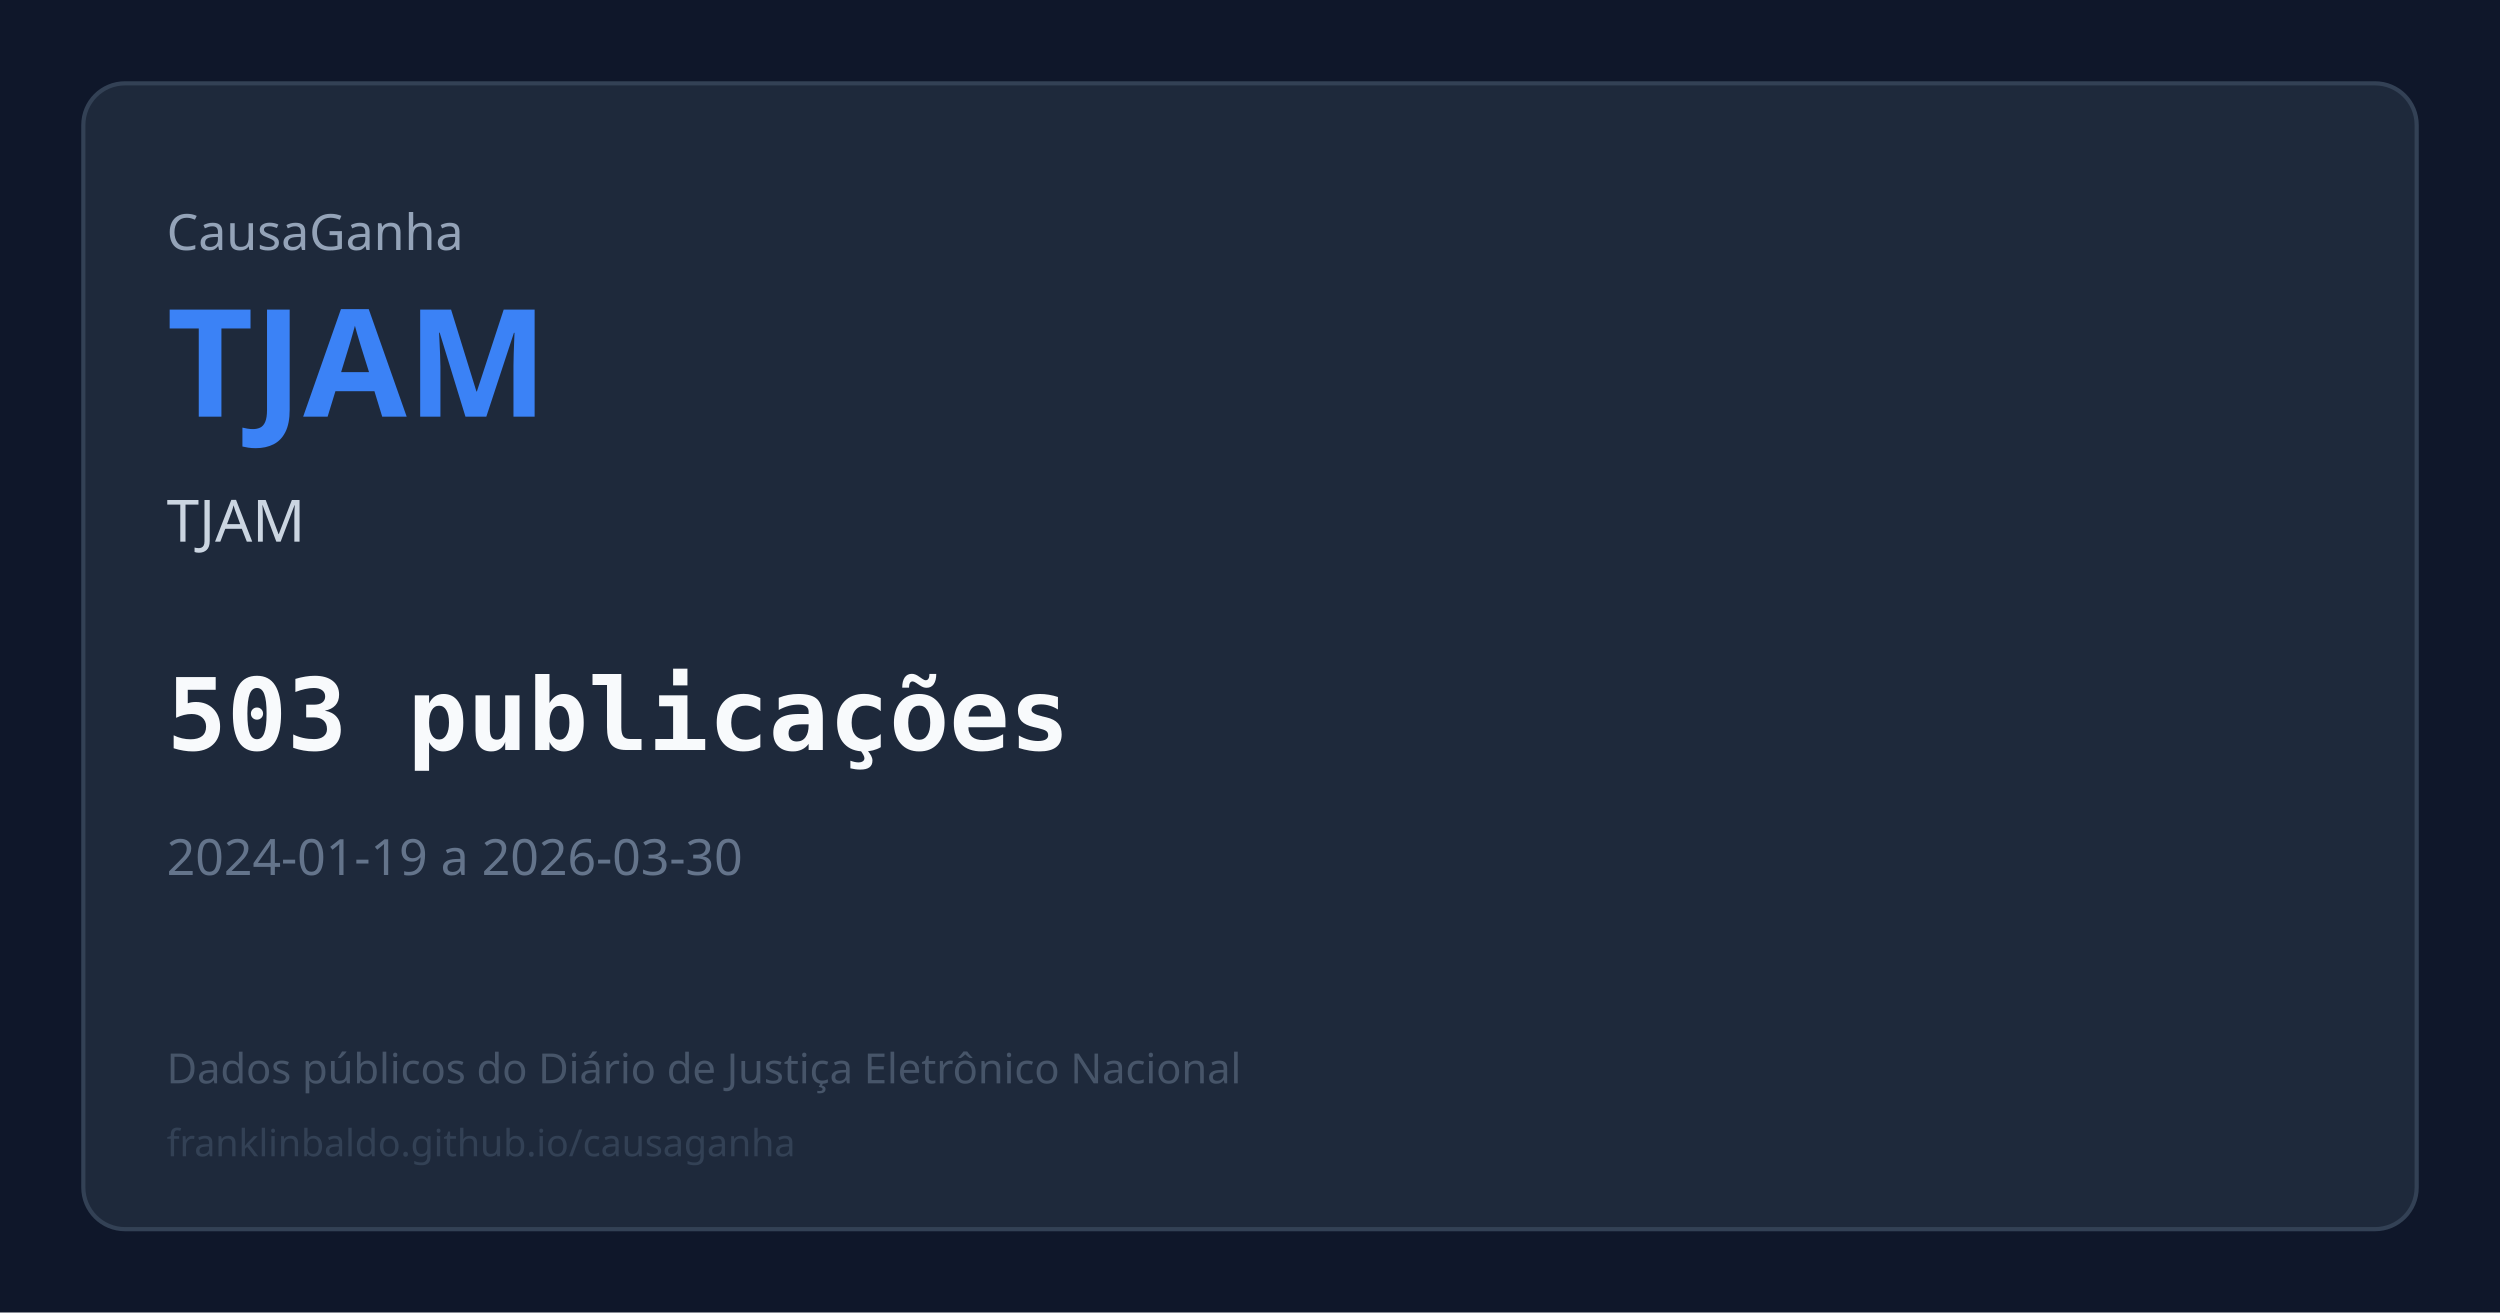
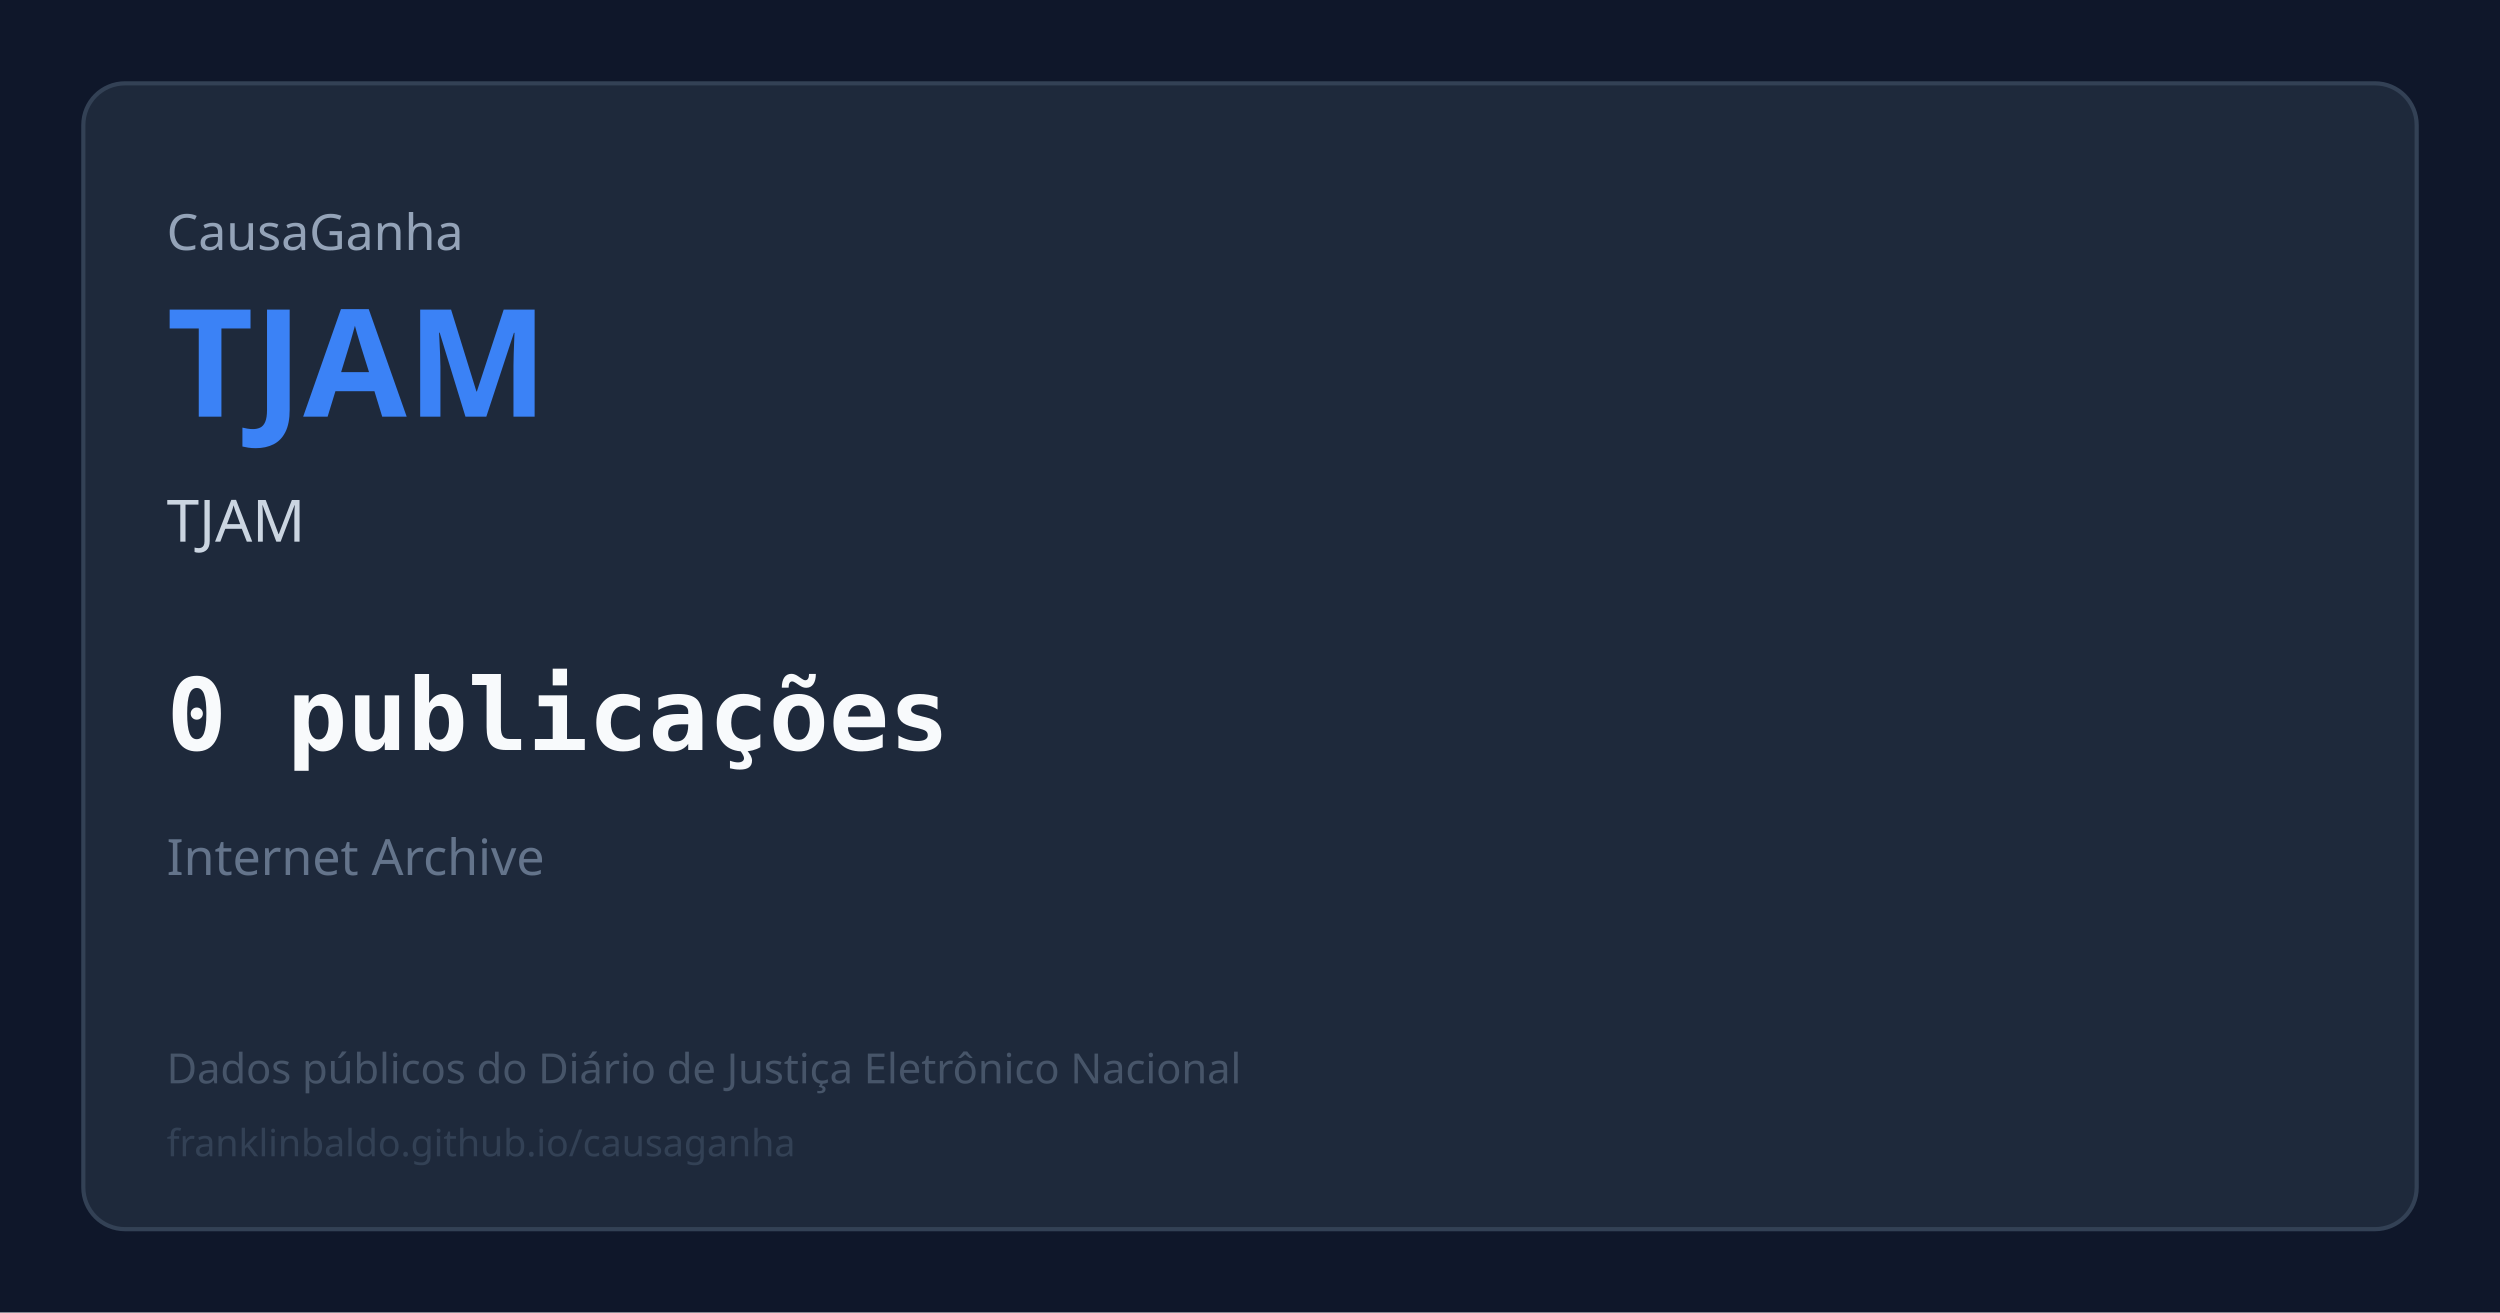
<svg xmlns="http://www.w3.org/2000/svg" width="1200" height="630">
  <rect width="1200" height="630" fill="#0f172a" />
  <rect x="40" y="40" width="1120" height="550" rx="20" fill="#1e293b" stroke="#334155" stroke-width="2" />
  <text x="80" y="120" font-family="system-ui,sans-serif" font-size="24" fill="#94a3b8">CausaGanha</text>
  <text x="80" y="200" font-family="system-ui,sans-serif" font-size="72" font-weight="bold" fill="#3b82f6">TJAM</text>
  <text x="80" y="260" font-family="system-ui,sans-serif" font-size="28" fill="#cbd5e1">TJAM</text>
-   <text x="80" y="360" font-family="monospace" font-size="48" font-weight="bold" fill="#f8fafc">503 publicações</text>
-   <text x="80" y="420" font-family="system-ui,sans-serif" font-size="24" fill="#64748b">2024-01-19 a 2026-03-30</text>
+   <text x="80" y="360" font-family="monospace" font-size="48" font-weight="bold" fill="#f8fafc">0 publicações</text>
+   <text x="80" y="420" font-family="system-ui,sans-serif" font-size="24" fill="#64748b">Internet Archive</text>
  <text x="80" y="520" font-family="system-ui,sans-serif" font-size="20" fill="#475569">Dados públicos do Diário de Justiça Eletrônico Nacional</text>
  <text x="80" y="555" font-family="system-ui,sans-serif" font-size="18" fill="#334155">franklinbaldo.github.io/causaganha</text>
</svg>
